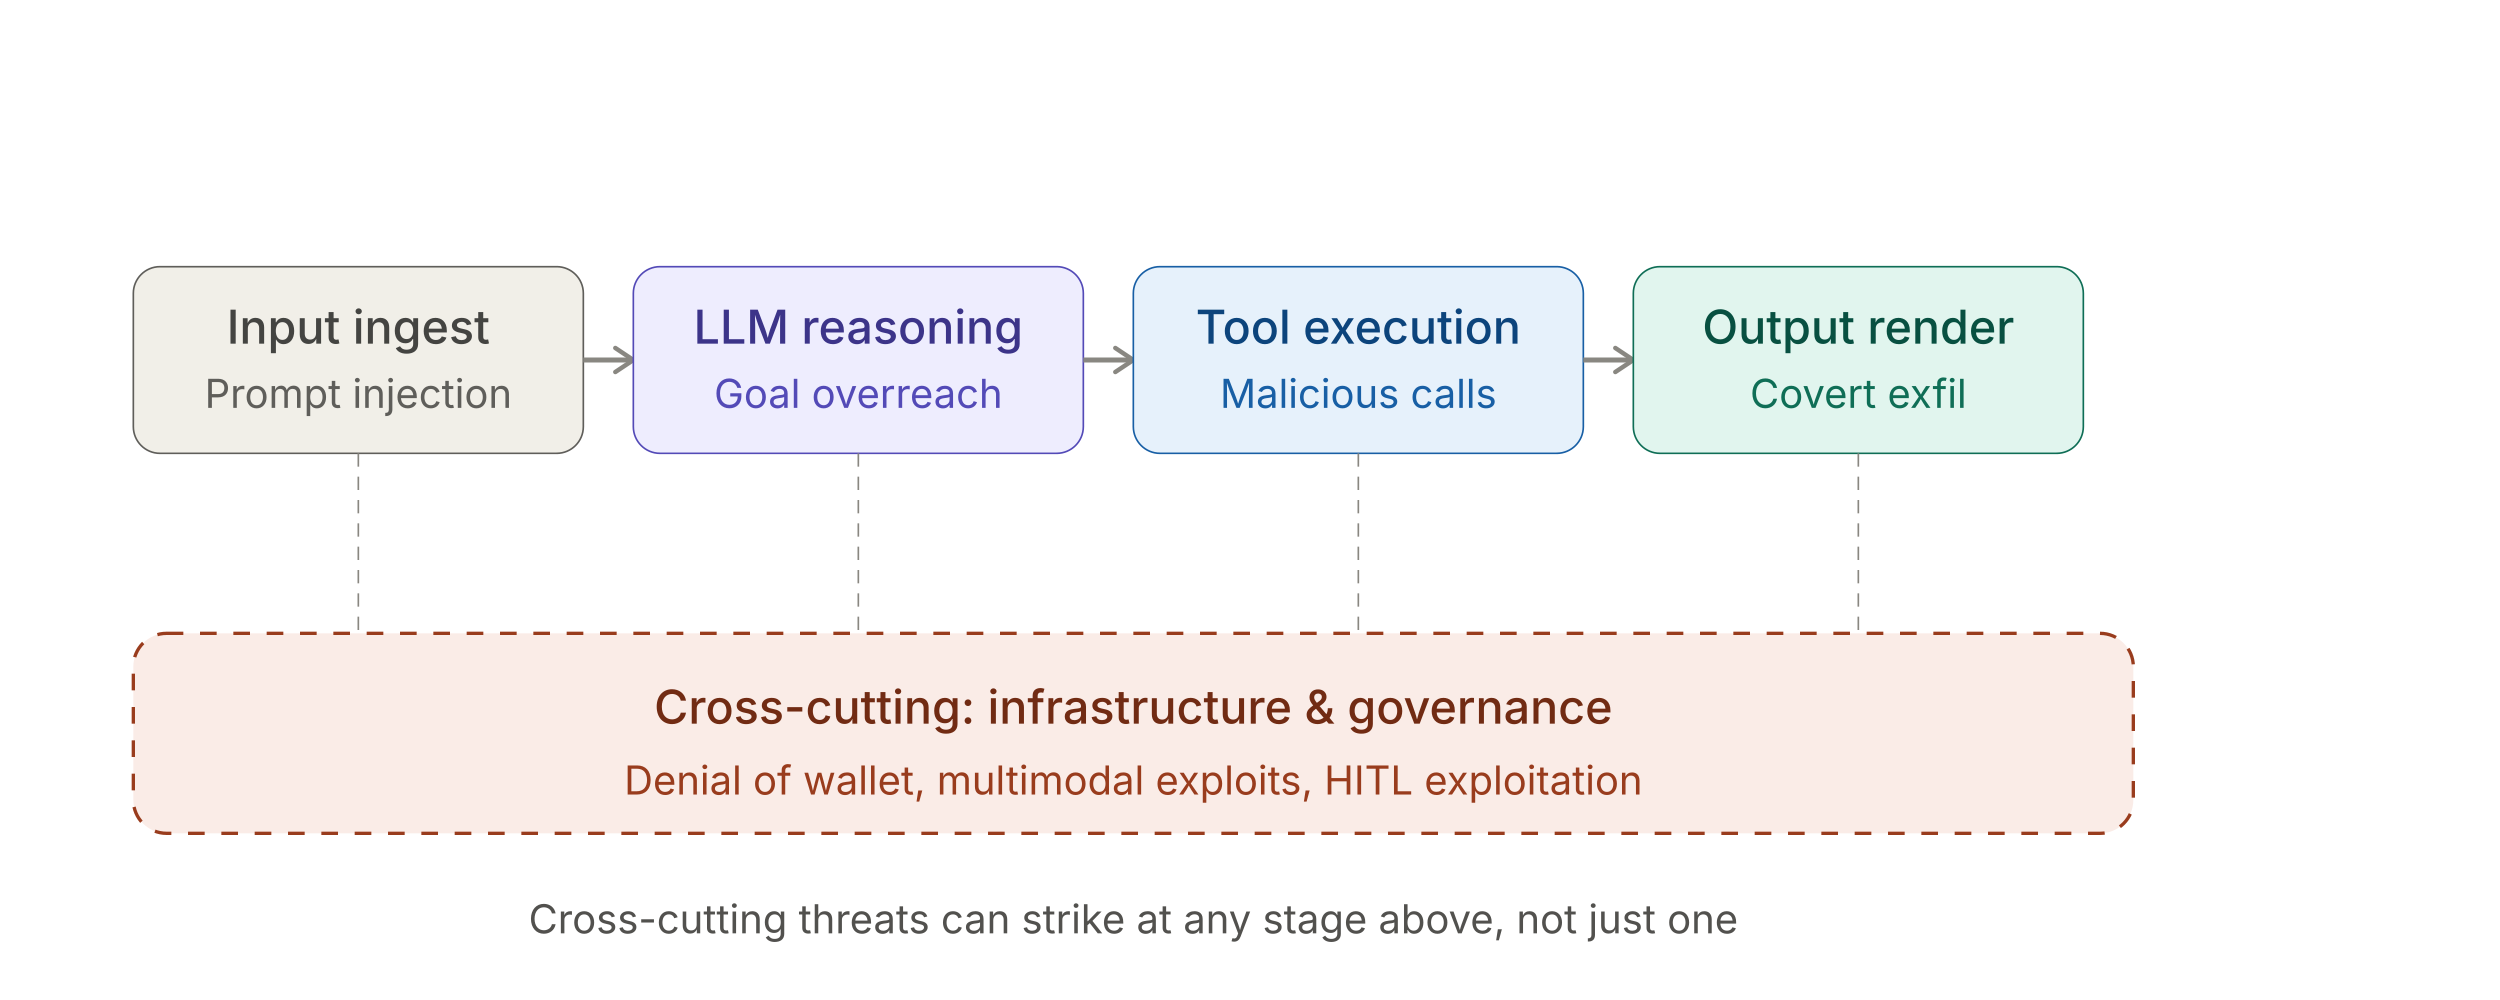
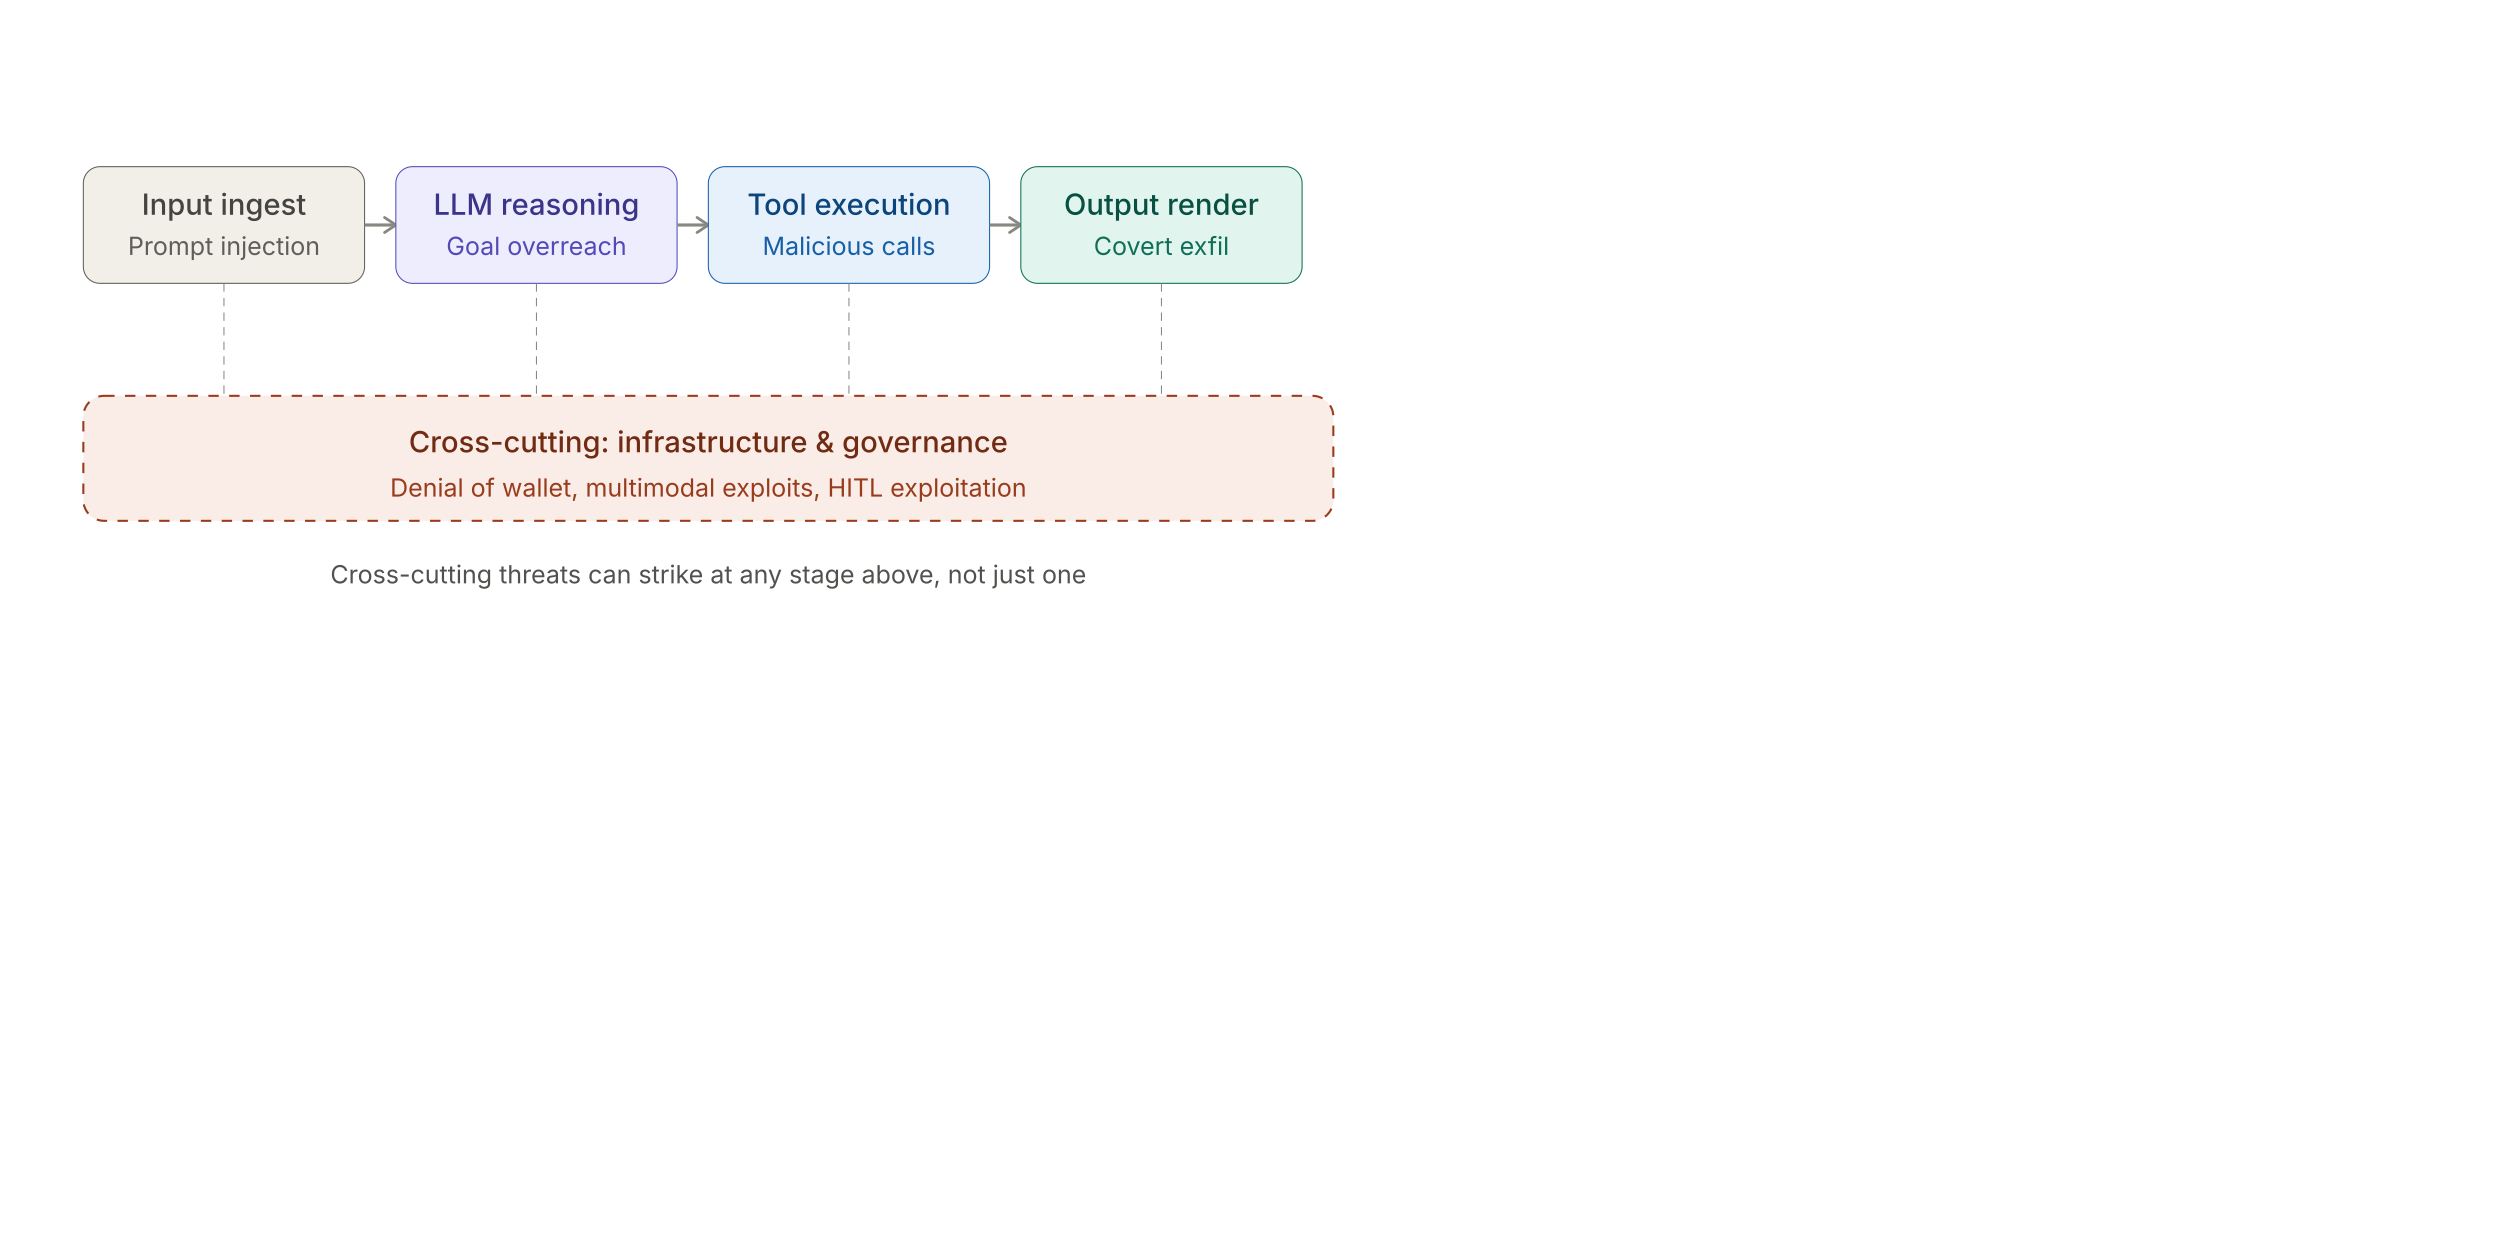
- <svg xmlns="http://www.w3.org/2000/svg" viewBox="0 0 750 300" width="100%" height="100%" role="img" style="">
+ <svg xmlns="http://www.w3.org/2000/svg" viewBox="0 0 1200 600" width="100%" height="auto" preserveAspectRatio="xMidYMid meet" role="img" style="">
  <defs>
    <marker id="arrow" viewBox="0 0 10 10" refX="8" refY="5" markerWidth="6" markerHeight="6" orient="auto-start-reverse">
      <path d="M2 1L8 5L2 9" fill="none" stroke="context-stroke" stroke-width="1.5" stroke-linecap="round" stroke-linejoin="round" />
    </marker>
  </defs>
  <g style="fill:rgb(0, 0, 0);stroke:none;color:rgb(11, 11, 11);stroke-width:1px;stroke-linecap:butt;stroke-linejoin:miter;opacity:1;font-family:&quot;Anthropic Sans&quot;, -apple-system, &quot;system-ui&quot;, &quot;Segoe UI&quot;, sans-serif;font-size:16px;font-weight:400;text-anchor:start;dominant-baseline:auto">
    <rect x="40" y="80" width="135" height="56" rx="8" stroke-width="0.5" style="fill:rgb(241, 239, 232);stroke:rgb(95, 94, 90);color:rgb(11, 11, 11);stroke-width:0.5px;stroke-linecap:butt;stroke-linejoin:miter;opacity:1;font-family:&quot;Anthropic Sans&quot;, -apple-system, &quot;system-ui&quot;, &quot;Segoe UI&quot;, sans-serif;font-size:16px;font-weight:400;text-anchor:start;dominant-baseline:auto" />
    <text x="107.5" y="98" text-anchor="middle" dominant-baseline="central" style="fill:rgb(68, 68, 65);stroke:none;color:rgb(11, 11, 11);stroke-width:1px;stroke-linecap:butt;stroke-linejoin:miter;opacity:1;font-family:&quot;Anthropic Sans&quot;, -apple-system, &quot;system-ui&quot;, &quot;Segoe UI&quot;, sans-serif;font-size:14px;font-weight:500;text-anchor:middle;dominant-baseline:central">Input ingest</text>
    <text x="107.5" y="118" text-anchor="middle" dominant-baseline="central" style="fill:rgb(95, 94, 90);stroke:none;color:rgb(11, 11, 11);stroke-width:1px;stroke-linecap:butt;stroke-linejoin:miter;opacity:1;font-family:&quot;Anthropic Sans&quot;, -apple-system, &quot;system-ui&quot;, &quot;Segoe UI&quot;, sans-serif;font-size:12px;font-weight:400;text-anchor:middle;dominant-baseline:central">Prompt injection</text>
  </g>
  <line x1="175" y1="108" x2="190" y2="108" marker-end="url(#arrow)" style="fill:none;stroke:rgb(137, 135, 129);color:rgb(11, 11, 11);stroke-width:1.5px;stroke-linecap:butt;stroke-linejoin:miter;opacity:1;font-family:&quot;Anthropic Sans&quot;, -apple-system, &quot;system-ui&quot;, &quot;Segoe UI&quot;, sans-serif;font-size:16px;font-weight:400;text-anchor:start;dominant-baseline:auto" />
  <g style="fill:rgb(0, 0, 0);stroke:none;color:rgb(11, 11, 11);stroke-width:1px;stroke-linecap:butt;stroke-linejoin:miter;opacity:1;font-family:&quot;Anthropic Sans&quot;, -apple-system, &quot;system-ui&quot;, &quot;Segoe UI&quot;, sans-serif;font-size:16px;font-weight:400;text-anchor:start;dominant-baseline:auto">
    <rect x="190" y="80" width="135" height="56" rx="8" stroke-width="0.5" style="fill:rgb(238, 237, 254);stroke:rgb(83, 74, 183);color:rgb(11, 11, 11);stroke-width:0.5px;stroke-linecap:butt;stroke-linejoin:miter;opacity:1;font-family:&quot;Anthropic Sans&quot;, -apple-system, &quot;system-ui&quot;, &quot;Segoe UI&quot;, sans-serif;font-size:16px;font-weight:400;text-anchor:start;dominant-baseline:auto" />
    <text x="257.5" y="98" text-anchor="middle" dominant-baseline="central" style="fill:rgb(60, 52, 137);stroke:none;color:rgb(11, 11, 11);stroke-width:1px;stroke-linecap:butt;stroke-linejoin:miter;opacity:1;font-family:&quot;Anthropic Sans&quot;, -apple-system, &quot;system-ui&quot;, &quot;Segoe UI&quot;, sans-serif;font-size:14px;font-weight:500;text-anchor:middle;dominant-baseline:central">LLM reasoning</text>
    <text x="257.5" y="118" text-anchor="middle" dominant-baseline="central" style="fill:rgb(83, 74, 183);stroke:none;color:rgb(11, 11, 11);stroke-width:1px;stroke-linecap:butt;stroke-linejoin:miter;opacity:1;font-family:&quot;Anthropic Sans&quot;, -apple-system, &quot;system-ui&quot;, &quot;Segoe UI&quot;, sans-serif;font-size:12px;font-weight:400;text-anchor:middle;dominant-baseline:central">Goal overreach</text>
  </g>
  <line x1="325" y1="108" x2="340" y2="108" marker-end="url(#arrow)" style="fill:none;stroke:rgb(137, 135, 129);color:rgb(11, 11, 11);stroke-width:1.5px;stroke-linecap:butt;stroke-linejoin:miter;opacity:1;font-family:&quot;Anthropic Sans&quot;, -apple-system, &quot;system-ui&quot;, &quot;Segoe UI&quot;, sans-serif;font-size:16px;font-weight:400;text-anchor:start;dominant-baseline:auto" />
  <g style="fill:rgb(0, 0, 0);stroke:none;color:rgb(11, 11, 11);stroke-width:1px;stroke-linecap:butt;stroke-linejoin:miter;opacity:1;font-family:&quot;Anthropic Sans&quot;, -apple-system, &quot;system-ui&quot;, &quot;Segoe UI&quot;, sans-serif;font-size:16px;font-weight:400;text-anchor:start;dominant-baseline:auto">
    <rect x="340" y="80" width="135" height="56" rx="8" stroke-width="0.5" style="fill:rgb(230, 241, 251);stroke:rgb(24, 95, 165);color:rgb(11, 11, 11);stroke-width:0.5px;stroke-linecap:butt;stroke-linejoin:miter;opacity:1;font-family:&quot;Anthropic Sans&quot;, -apple-system, &quot;system-ui&quot;, &quot;Segoe UI&quot;, sans-serif;font-size:16px;font-weight:400;text-anchor:start;dominant-baseline:auto" />
    <text x="407.5" y="98" text-anchor="middle" dominant-baseline="central" style="fill:rgb(12, 68, 124);stroke:none;color:rgb(11, 11, 11);stroke-width:1px;stroke-linecap:butt;stroke-linejoin:miter;opacity:1;font-family:&quot;Anthropic Sans&quot;, -apple-system, &quot;system-ui&quot;, &quot;Segoe UI&quot;, sans-serif;font-size:14px;font-weight:500;text-anchor:middle;dominant-baseline:central">Tool execution</text>
    <text x="407.5" y="118" text-anchor="middle" dominant-baseline="central" style="fill:rgb(24, 95, 165);stroke:none;color:rgb(11, 11, 11);stroke-width:1px;stroke-linecap:butt;stroke-linejoin:miter;opacity:1;font-family:&quot;Anthropic Sans&quot;, -apple-system, &quot;system-ui&quot;, &quot;Segoe UI&quot;, sans-serif;font-size:12px;font-weight:400;text-anchor:middle;dominant-baseline:central">Malicious calls</text>
  </g>
  <line x1="475" y1="108" x2="490" y2="108" marker-end="url(#arrow)" style="fill:none;stroke:rgb(137, 135, 129);color:rgb(11, 11, 11);stroke-width:1.5px;stroke-linecap:butt;stroke-linejoin:miter;opacity:1;font-family:&quot;Anthropic Sans&quot;, -apple-system, &quot;system-ui&quot;, &quot;Segoe UI&quot;, sans-serif;font-size:16px;font-weight:400;text-anchor:start;dominant-baseline:auto" />
  <g style="fill:rgb(0, 0, 0);stroke:none;color:rgb(11, 11, 11);stroke-width:1px;stroke-linecap:butt;stroke-linejoin:miter;opacity:1;font-family:&quot;Anthropic Sans&quot;, -apple-system, &quot;system-ui&quot;, &quot;Segoe UI&quot;, sans-serif;font-size:16px;font-weight:400;text-anchor:start;dominant-baseline:auto">
    <rect x="490" y="80" width="135" height="56" rx="8" stroke-width="0.5" style="fill:rgb(225, 245, 238);stroke:rgb(15, 110, 86);color:rgb(11, 11, 11);stroke-width:0.5px;stroke-linecap:butt;stroke-linejoin:miter;opacity:1;font-family:&quot;Anthropic Sans&quot;, -apple-system, &quot;system-ui&quot;, &quot;Segoe UI&quot;, sans-serif;font-size:16px;font-weight:400;text-anchor:start;dominant-baseline:auto" />
    <text x="557.5" y="98" text-anchor="middle" dominant-baseline="central" style="fill:rgb(8, 80, 65);stroke:none;color:rgb(11, 11, 11);stroke-width:1px;stroke-linecap:butt;stroke-linejoin:miter;opacity:1;font-family:&quot;Anthropic Sans&quot;, -apple-system, &quot;system-ui&quot;, &quot;Segoe UI&quot;, sans-serif;font-size:14px;font-weight:500;text-anchor:middle;dominant-baseline:central">Output render</text>
    <text x="557.5" y="118" text-anchor="middle" dominant-baseline="central" style="fill:rgb(15, 110, 86);stroke:none;color:rgb(11, 11, 11);stroke-width:1px;stroke-linecap:butt;stroke-linejoin:miter;opacity:1;font-family:&quot;Anthropic Sans&quot;, -apple-system, &quot;system-ui&quot;, &quot;Segoe UI&quot;, sans-serif;font-size:12px;font-weight:400;text-anchor:middle;dominant-baseline:central">Covert exfil</text>
  </g>
  <line x1="107.5" y1="136" x2="107.5" y2="190" style="fill:none;stroke:rgb(137, 135, 129);color:rgb(11, 11, 11);stroke-width:0.5px;stroke-dasharray:4px, 3px;stroke-linecap:butt;stroke-linejoin:miter;opacity:1;font-family:&quot;Anthropic Sans&quot;, -apple-system, &quot;system-ui&quot;, &quot;Segoe UI&quot;, sans-serif;font-size:16px;font-weight:400;text-anchor:start;dominant-baseline:auto" />
  <line x1="257.5" y1="136" x2="257.5" y2="190" style="fill:none;stroke:rgb(137, 135, 129);color:rgb(11, 11, 11);stroke-width:0.5px;stroke-dasharray:4px, 3px;stroke-linecap:butt;stroke-linejoin:miter;opacity:1;font-family:&quot;Anthropic Sans&quot;, -apple-system, &quot;system-ui&quot;, &quot;Segoe UI&quot;, sans-serif;font-size:16px;font-weight:400;text-anchor:start;dominant-baseline:auto" />
  <line x1="407.5" y1="136" x2="407.5" y2="190" style="fill:none;stroke:rgb(137, 135, 129);color:rgb(11, 11, 11);stroke-width:0.5px;stroke-dasharray:4px, 3px;stroke-linecap:butt;stroke-linejoin:miter;opacity:1;font-family:&quot;Anthropic Sans&quot;, -apple-system, &quot;system-ui&quot;, &quot;Segoe UI&quot;, sans-serif;font-size:16px;font-weight:400;text-anchor:start;dominant-baseline:auto" />
  <line x1="557.5" y1="136" x2="557.5" y2="190" style="fill:none;stroke:rgb(137, 135, 129);color:rgb(11, 11, 11);stroke-width:0.5px;stroke-dasharray:4px, 3px;stroke-linecap:butt;stroke-linejoin:miter;opacity:1;font-family:&quot;Anthropic Sans&quot;, -apple-system, &quot;system-ui&quot;, &quot;Segoe UI&quot;, sans-serif;font-size:16px;font-weight:400;text-anchor:start;dominant-baseline:auto" />
  <g style="fill:rgb(0, 0, 0);stroke:none;color:rgb(11, 11, 11);stroke-width:1px;stroke-linecap:butt;stroke-linejoin:miter;opacity:1;font-family:&quot;Anthropic Sans&quot;, -apple-system, &quot;system-ui&quot;, &quot;Segoe UI&quot;, sans-serif;font-size:16px;font-weight:400;text-anchor:start;dominant-baseline:auto">
    <rect x="40" y="190" width="600" height="60" rx="10" stroke-width="1" stroke-dasharray="5 5" style="fill:rgb(250, 236, 231);stroke:rgb(153, 60, 29);color:rgb(11, 11, 11);stroke-width:1px;stroke-dasharray:5px, 5px;stroke-linecap:butt;stroke-linejoin:miter;opacity:1;font-family:&quot;Anthropic Sans&quot;, -apple-system, &quot;system-ui&quot;, &quot;Segoe UI&quot;, sans-serif;font-size:16px;font-weight:400;text-anchor:start;dominant-baseline:auto" />
    <text x="340" y="212" text-anchor="middle" dominant-baseline="central" style="fill:rgb(113, 43, 19);stroke:none;color:rgb(11, 11, 11);stroke-width:1px;stroke-linecap:butt;stroke-linejoin:miter;opacity:1;font-family:&quot;Anthropic Sans&quot;, -apple-system, &quot;system-ui&quot;, &quot;Segoe UI&quot;, sans-serif;font-size:14px;font-weight:500;text-anchor:middle;dominant-baseline:central">Cross-cutting: infrastructure &amp; governance</text>
    <text x="340" y="234" text-anchor="middle" dominant-baseline="central" style="fill:rgb(153, 60, 29);stroke:none;color:rgb(11, 11, 11);stroke-width:1px;stroke-linecap:butt;stroke-linejoin:miter;opacity:1;font-family:&quot;Anthropic Sans&quot;, -apple-system, &quot;system-ui&quot;, &quot;Segoe UI&quot;, sans-serif;font-size:12px;font-weight:400;text-anchor:middle;dominant-baseline:central">Denial of wallet, multimodal exploits, HITL exploitation</text>
  </g>
  <text x="340" y="280" text-anchor="middle" style="fill:rgb(82, 81, 78);stroke:none;color:rgb(11, 11, 11);stroke-width:1px;stroke-linecap:butt;stroke-linejoin:miter;opacity:1;font-family:&quot;Anthropic Sans&quot;, -apple-system, &quot;system-ui&quot;, &quot;Segoe UI&quot;, sans-serif;font-size:12px;font-weight:400;text-anchor:middle;dominant-baseline:auto">Cross-cutting threats can strike at any stage above, not just one</text>
</svg>
